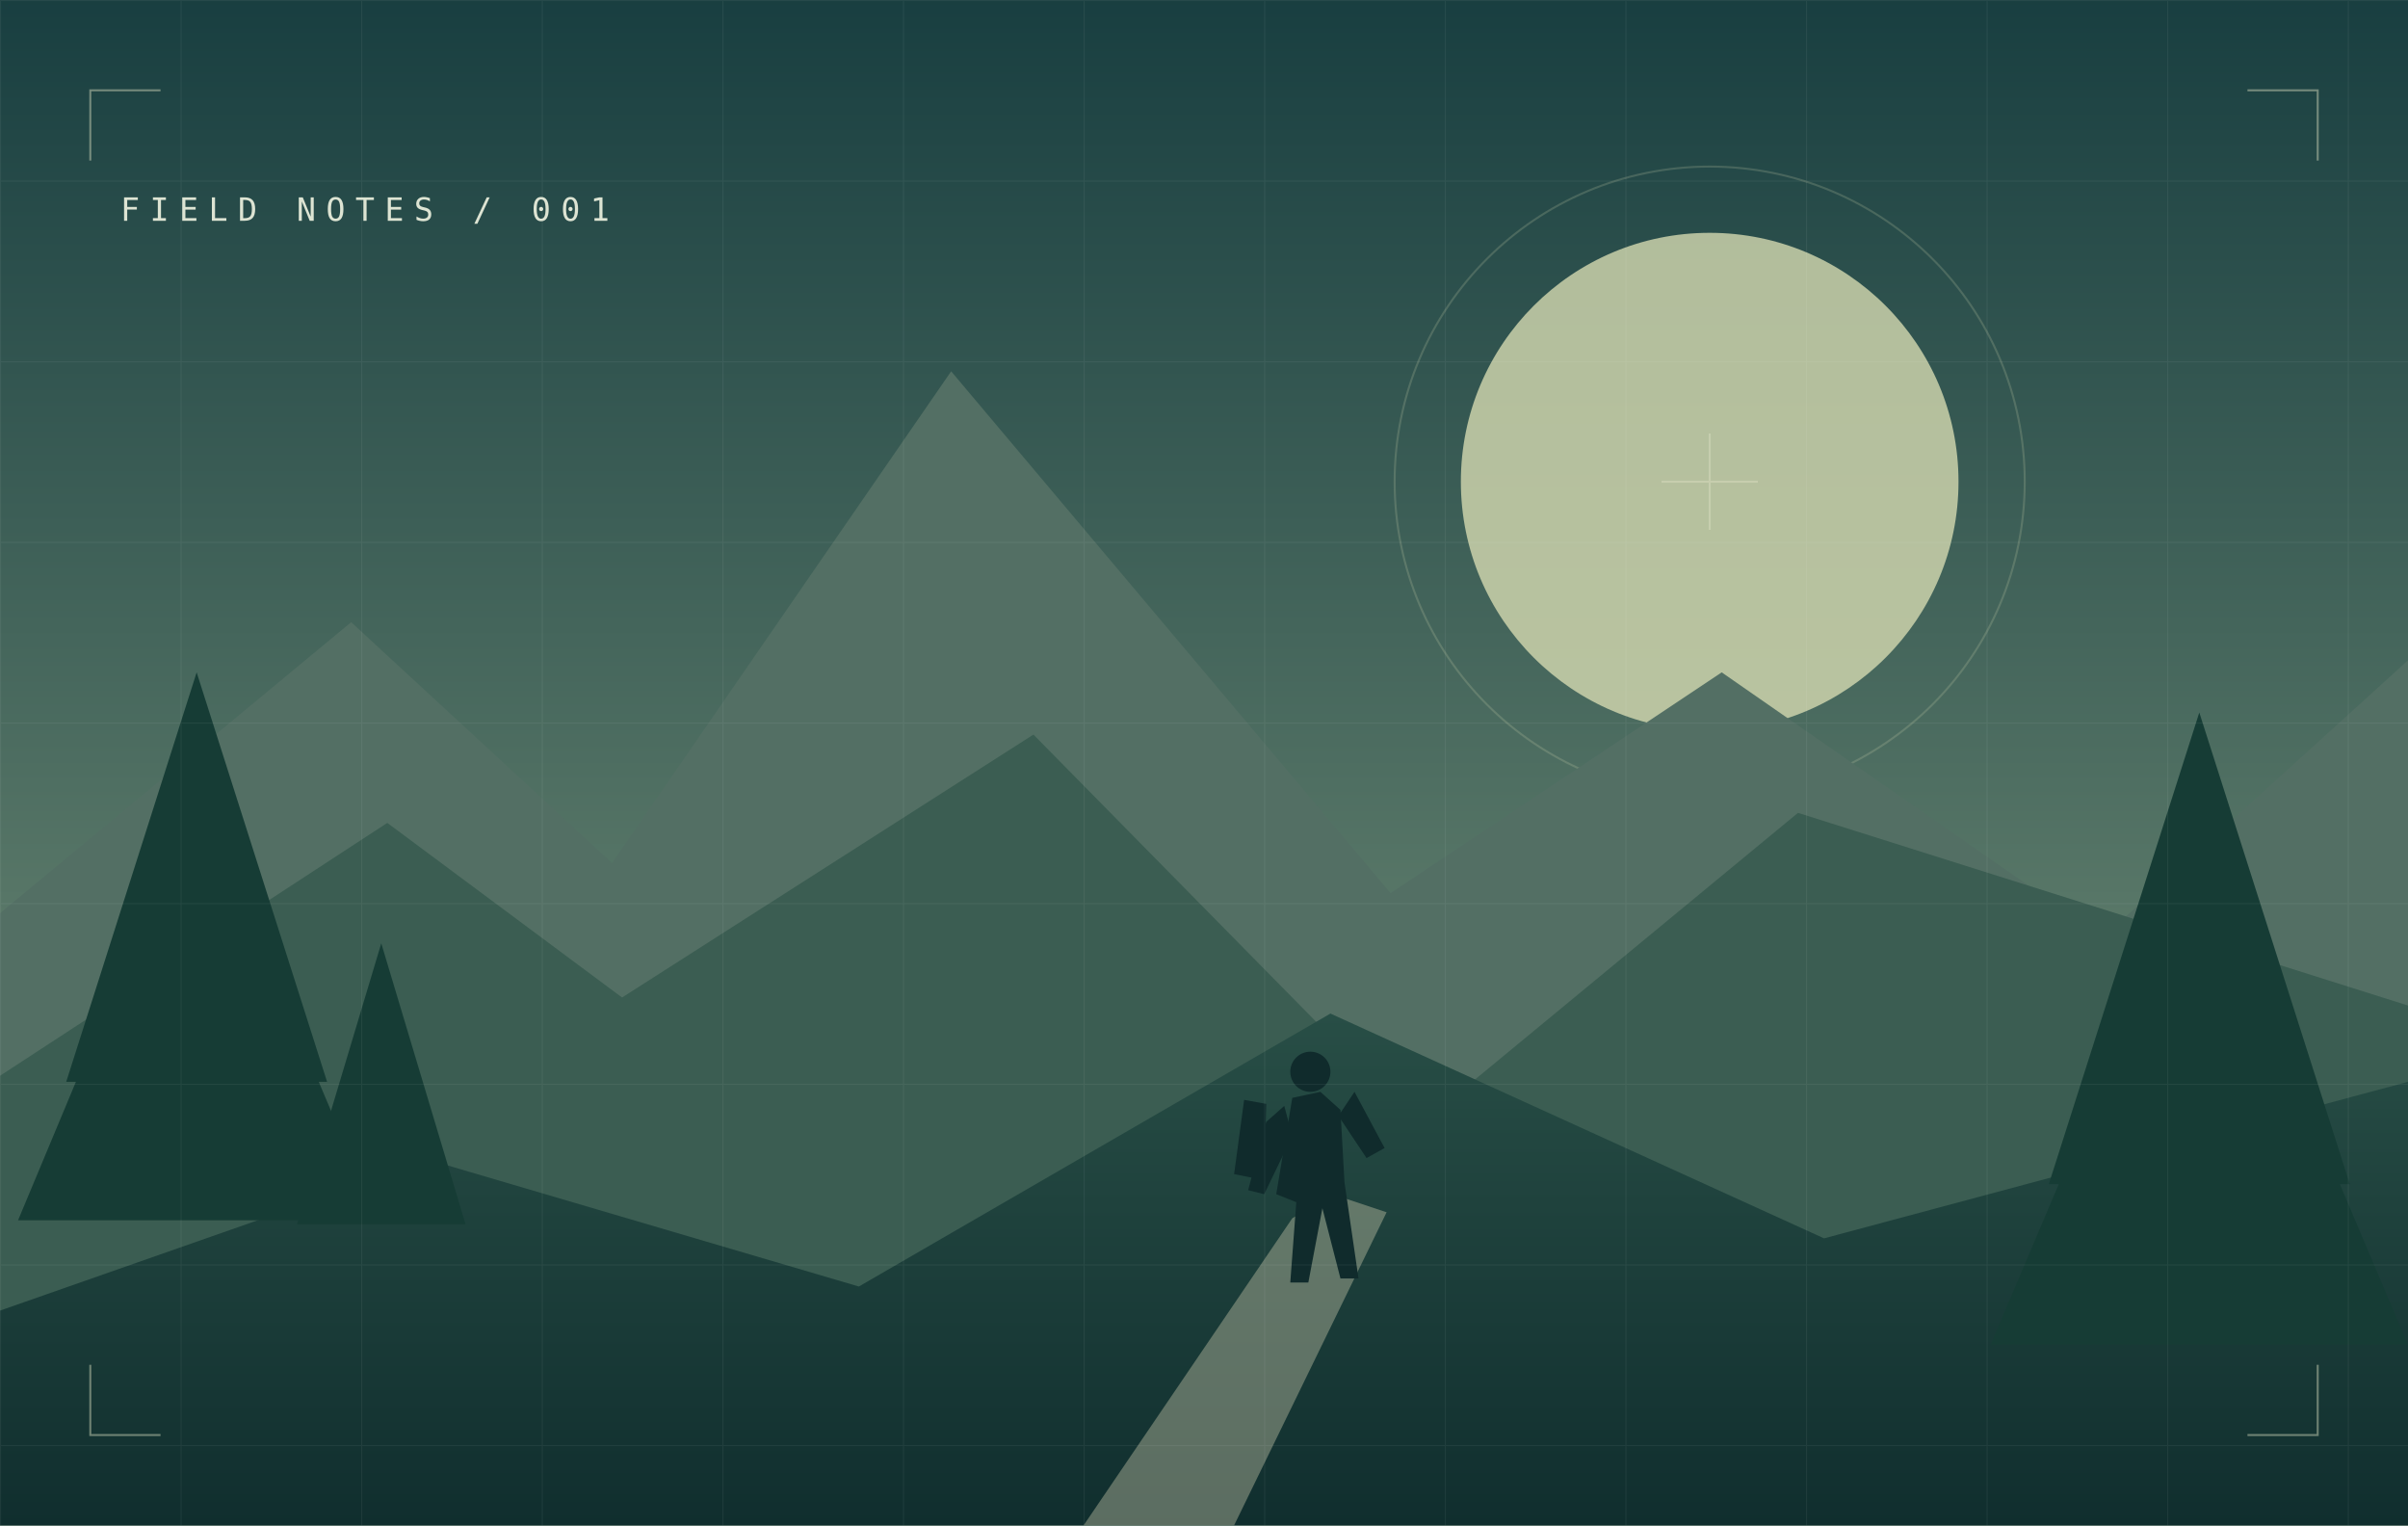
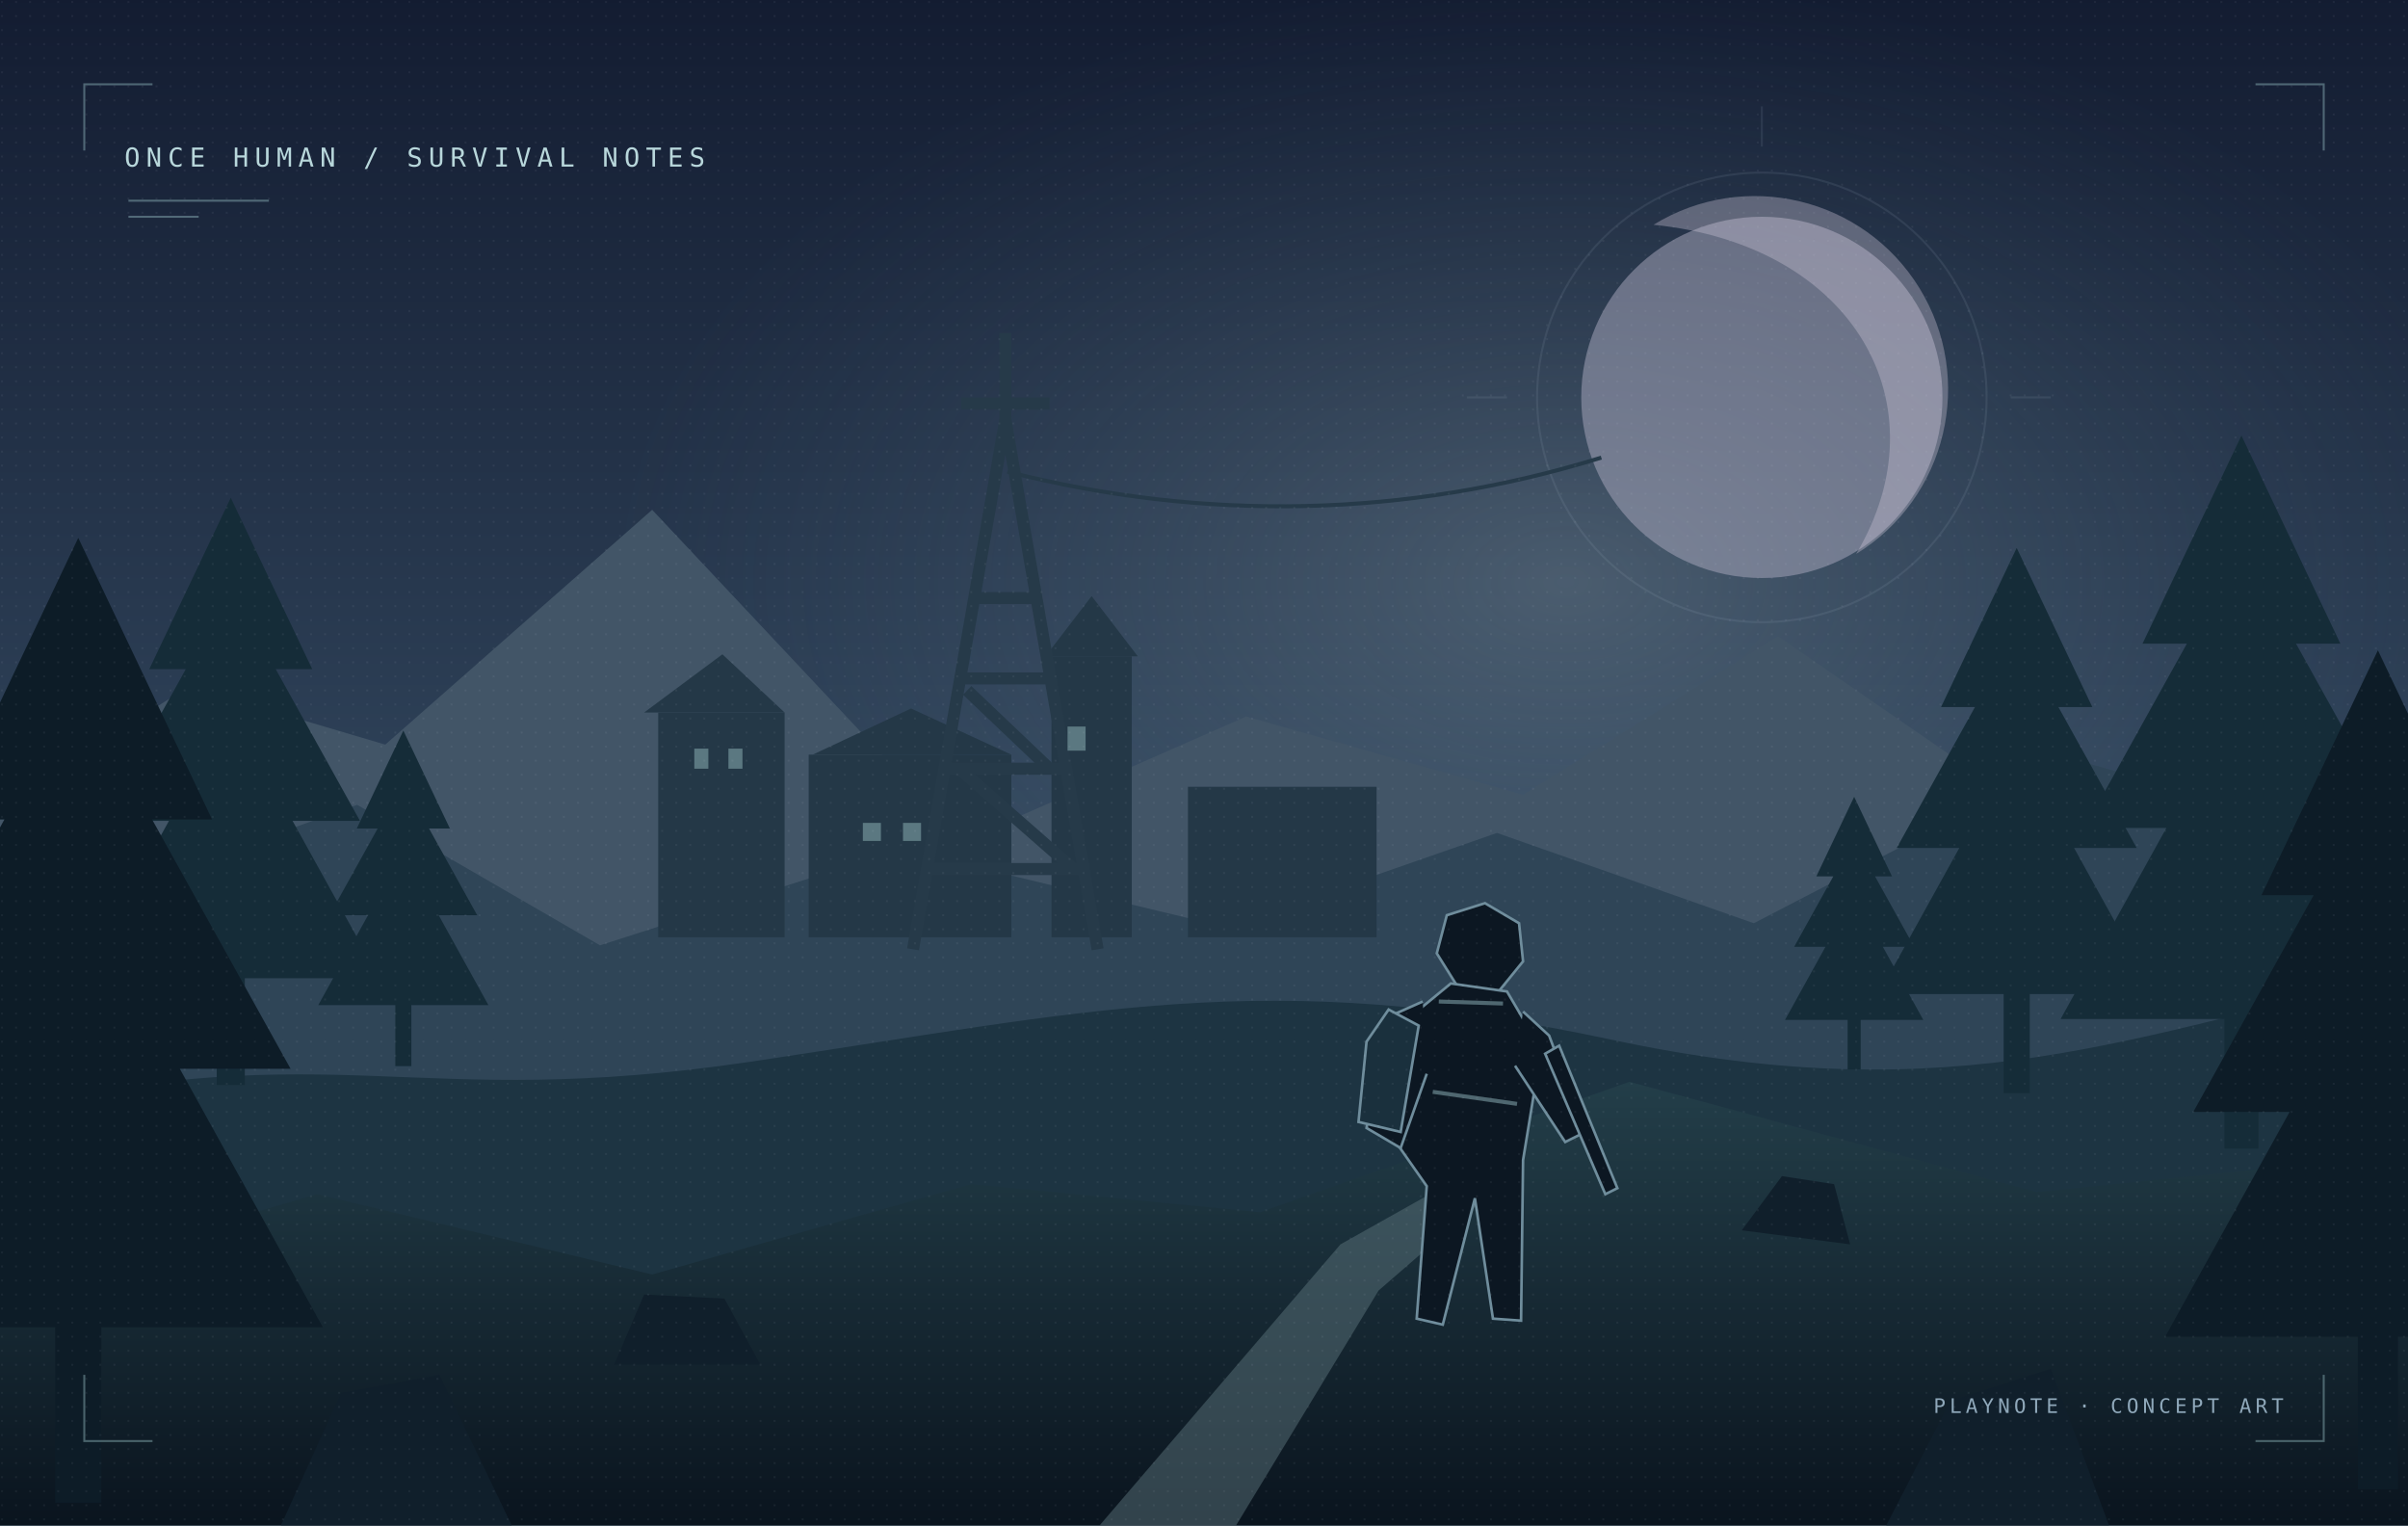
<svg xmlns="http://www.w3.org/2000/svg" width="1200" height="760" viewBox="0 0 1200 760">
  <defs>
    <linearGradient id="sky" x2="0" y2="1">
-       <stop stop-color="#183e40" />
-       <stop offset="1" stop-color="#839d82" />
+       <stop stop-color="#131c31" />
+       <stop offset=".65" stop-color="#354b62" />
+       <stop offset="1" stop-color="#6a777f" />
    </linearGradient>
-     <linearGradient id="front" x2="0" y2="1">
-       <stop stop-color="#284e46" />
-       <stop offset="1" stop-color="#102e2e" />
+     <linearGradient id="ground" x2="0" y2="1">
+       <stop stop-color="#233e49" />
+       <stop offset="1" stop-color="#0a141e" />
    </linearGradient>
-     <pattern id="grid" width="90" height="90" patternUnits="userSpaceOnUse">
-       <path d="M90 0H0V90" fill="none" stroke="#fff" stroke-opacity=".055" />
+     <radialGradient id="haze">
+       <stop stop-color="#9db2bb" stop-opacity=".3" />
+       <stop offset="1" stop-color="#587c92" stop-opacity="0" />
+     </radialGradient>
+     <pattern id="grain" width="7" height="7" patternUnits="userSpaceOnUse">
+       <circle cx="1" cy="1" r=".55" fill="#d2e3e5" opacity=".065" />
    </pattern>
+     <g id="pine">
+       <path d="m0-140-29 61h13l-30 54h24l-31 56h106L22-25h24L16-79h13z" />
+       <path d="M-5 15H5v54H-5z" />
+     </g>
  </defs>
  <path fill="url(#sky)" d="M0 0h1200v760H0z" />
-   <circle cx="852" cy="240" r="124" fill="#d4d9b0" opacity=".8" />
-   <circle cx="852" cy="240" r="157" fill="none" stroke="#d4d9b0" opacity=".2" />
-   <path d="m0 455 175-145 130 120 169-245 219 260 165-110 190 132 152-138v431H0" fill="#536f64" />
-   <path d="m0 536 193-126 117 87 205-131 192 195 189-156 304 96v259H0" fill="#3b5d52" />
-   <path d="m0 653 214-75 214 63 235-136 246 112 291-78v221H0" fill="url(#front)" />
-   <g fill="#163c35">
-     <path d="m98 335-65 204h130zm0 60-89 213h179z" />
-     <path d="m1096 355-75 235h150zm0 70-104 245h208z" />
-     <path d="m190 470-42 140h84z" />
+   <ellipse cx="780" cy="290" rx="470" ry="300" fill="url(#haze)" />
+   <circle cx="878" cy="198" r="90" fill="#a7a6bc" opacity=".52" />
+   <path d="M824 112c100 10 145 90 101 164a90 90 0 0 0-101-164" fill="#d1c9da" opacity=".35" />
+   <g fill="none" stroke="#a3b4c7" stroke-width="1" opacity=".12">
+     <circle cx="878" cy="198" r="112" />
+     <path d="M878 73v-20m0 290v-20M751 198h-20m291 0h-20" />
  </g>
-   <path d="m540 760 104-153 20-12 27 9-76 156" fill="#b9bba0" opacity=".45" />
-   <g fill="#102b2c">
-     <circle cx="653" cy="534" r="10" />
-     <path d="m644 547-8 48 10 4-3 40h9l7-37 9 35h9l-7-48-2-36-10-9z" />
-     <path d="m640 551-9 8-9 34 8 2 14-29m23-10 14 21 9-5-15-28" />
-     <path d="m631 550-11-2-5 37 15 3z" />
+   <path d="m0 402 94-60 98 29 133-117 155 165 141-62 138 39 127-79 161 111 153-54v386H0" fill="#425567" />
+   <path d="m0 465 178-64 121 70 150-48 162 39 135-47 128 45 158-82 168 47v335H0" fill="#2f4557" />
+   <g fill="#243847">
+     <path d="M328 467V355h63v112m12 0V376h101v91m20 0V327h40v140m28 0V392h94v75" />
+     <path d="m321 355 39-29 31 29m14 21 49-23 50 23m17-49 23-30 23 30" />
  </g>
-   <path fill="url(#grid)" d="M0 0h1200v760H0z" />
-   <g fill="none" stroke="#dce0c2" opacity=".45">
-     <path d="M45 80V45h35m1040 0h35v35M45 680v35h35m1040 0h35v-35" />
-     <path d="M828 240h48m-24-24v48" />
+   <g fill="none" stroke="#263a49" stroke-width="6">
+     <path d="m455 473 46-264 46 264m-75-90h58m-67 50h80m-55-135h29m-38 40h47m-44 6 41 39m-45 0 57 50M501 209v-43m-22 35h44" />
+     <path d="M502 235c98 25 199 23 296-7" stroke-width="2" />
  </g>
-   <text x="60" y="110" fill="#dde4d3" font-family="monospace" font-size="16" letter-spacing="5">FIELD NOTES / 001</text>
+   <g fill="#92b7bb" opacity=".5">
+     <path d="M346 373h7v10h-7m17-10h7v10h-7m67 27h9v9h-9m20-9h9v9h-9m82-57h9v12h-9" />
+   </g>
+   <path d="M0 553c170-38 205 1 374-24s256-48 429-11 261-3 397-33v275H0z" fill="#1d3442" />
+   <path d="m0 641 158-46 167 40 159-45 144 14 184-65 203 55 185-19v185H0" fill="url(#ground)" />
+   <path d="m548 760 120-140 73-41 14 5-68 59-71 117" fill="#5a7279" opacity=".5" />
+   <g fill="#152c38">
+     <use href="#pine" transform="translate(115 444) scale(1.4)" />
+     <use href="#pine" transform="translate(201 476) scale(.8)" />
+     <use href="#pine" transform="translate(1005 455) scale(1.3)" />
+     <use href="#pine" transform="translate(1117 455) scale(1.7)" />
+     <use href="#pine" transform="translate(924 488) scale(.65)" />
+   </g>
+   <g fill="#0d1c27">
+     <use href="#pine" transform="translate(39 590) scale(2.3)" />
+     <use href="#pine" transform="translate(1185 604) scale(2)" />
+   </g>
+   <g fill="#0c1722" stroke="#6f8d9c" stroke-width="1.3">
+     <path d="m716 475 5-19 19-6 17 10 2 19-13 16-20-4z" />
+     <path d="m723 490-17 14-9 67 14 20-5 66 13 3 16-63 9 60 14 1 1-80 9-55-17-29z" />
+     <path d="m709 499-18 8-10 55 17 10 13-37m48-31 13 12 18 48-10 5-25-38" />
+     <path d="m707 511-15-8-11 16-4 40 21 5z" fill="#1a303d" />
+     <path d="m770 525 7-4 29 71-6 3z" />
+   </g>
+   <path d="m717 499 32 1m-35 44 42 6" fill="none" stroke="#7c9da4" stroke-width="2" opacity=".6" />
+   <g fill="#101f2b">
+     <path d="m140 760 30-66 49-9 36 75m685 0 32-62 50-16 29 78" />
+     <path d="m306 680 15-35 40 2 18 33m489-67 20-27 26 4 8 30" />
+   </g>
+   <path fill="url(#grain)" d="M0 0h1200v760H0z" />
+   <g fill="none" stroke="#9cc5ca" opacity=".42">
+     <path d="M42 75V42h34m1048 0h34v33M42 685v33h34m1048 0h34v-33" />
+     <path d="M64 100h70m-70 8h35" />
+   </g>
+   <text x="62" y="83" fill="#b8d7db" font-family="monospace" font-size="13" letter-spacing="3">ONCE HUMAN / SURVIVAL NOTES</text>
+   <text x="1138" y="704" text-anchor="end" fill="#8fa8ba" font-family="monospace" font-size="10" letter-spacing="2">PLAYNOTE · CONCEPT ART</text>
</svg>
